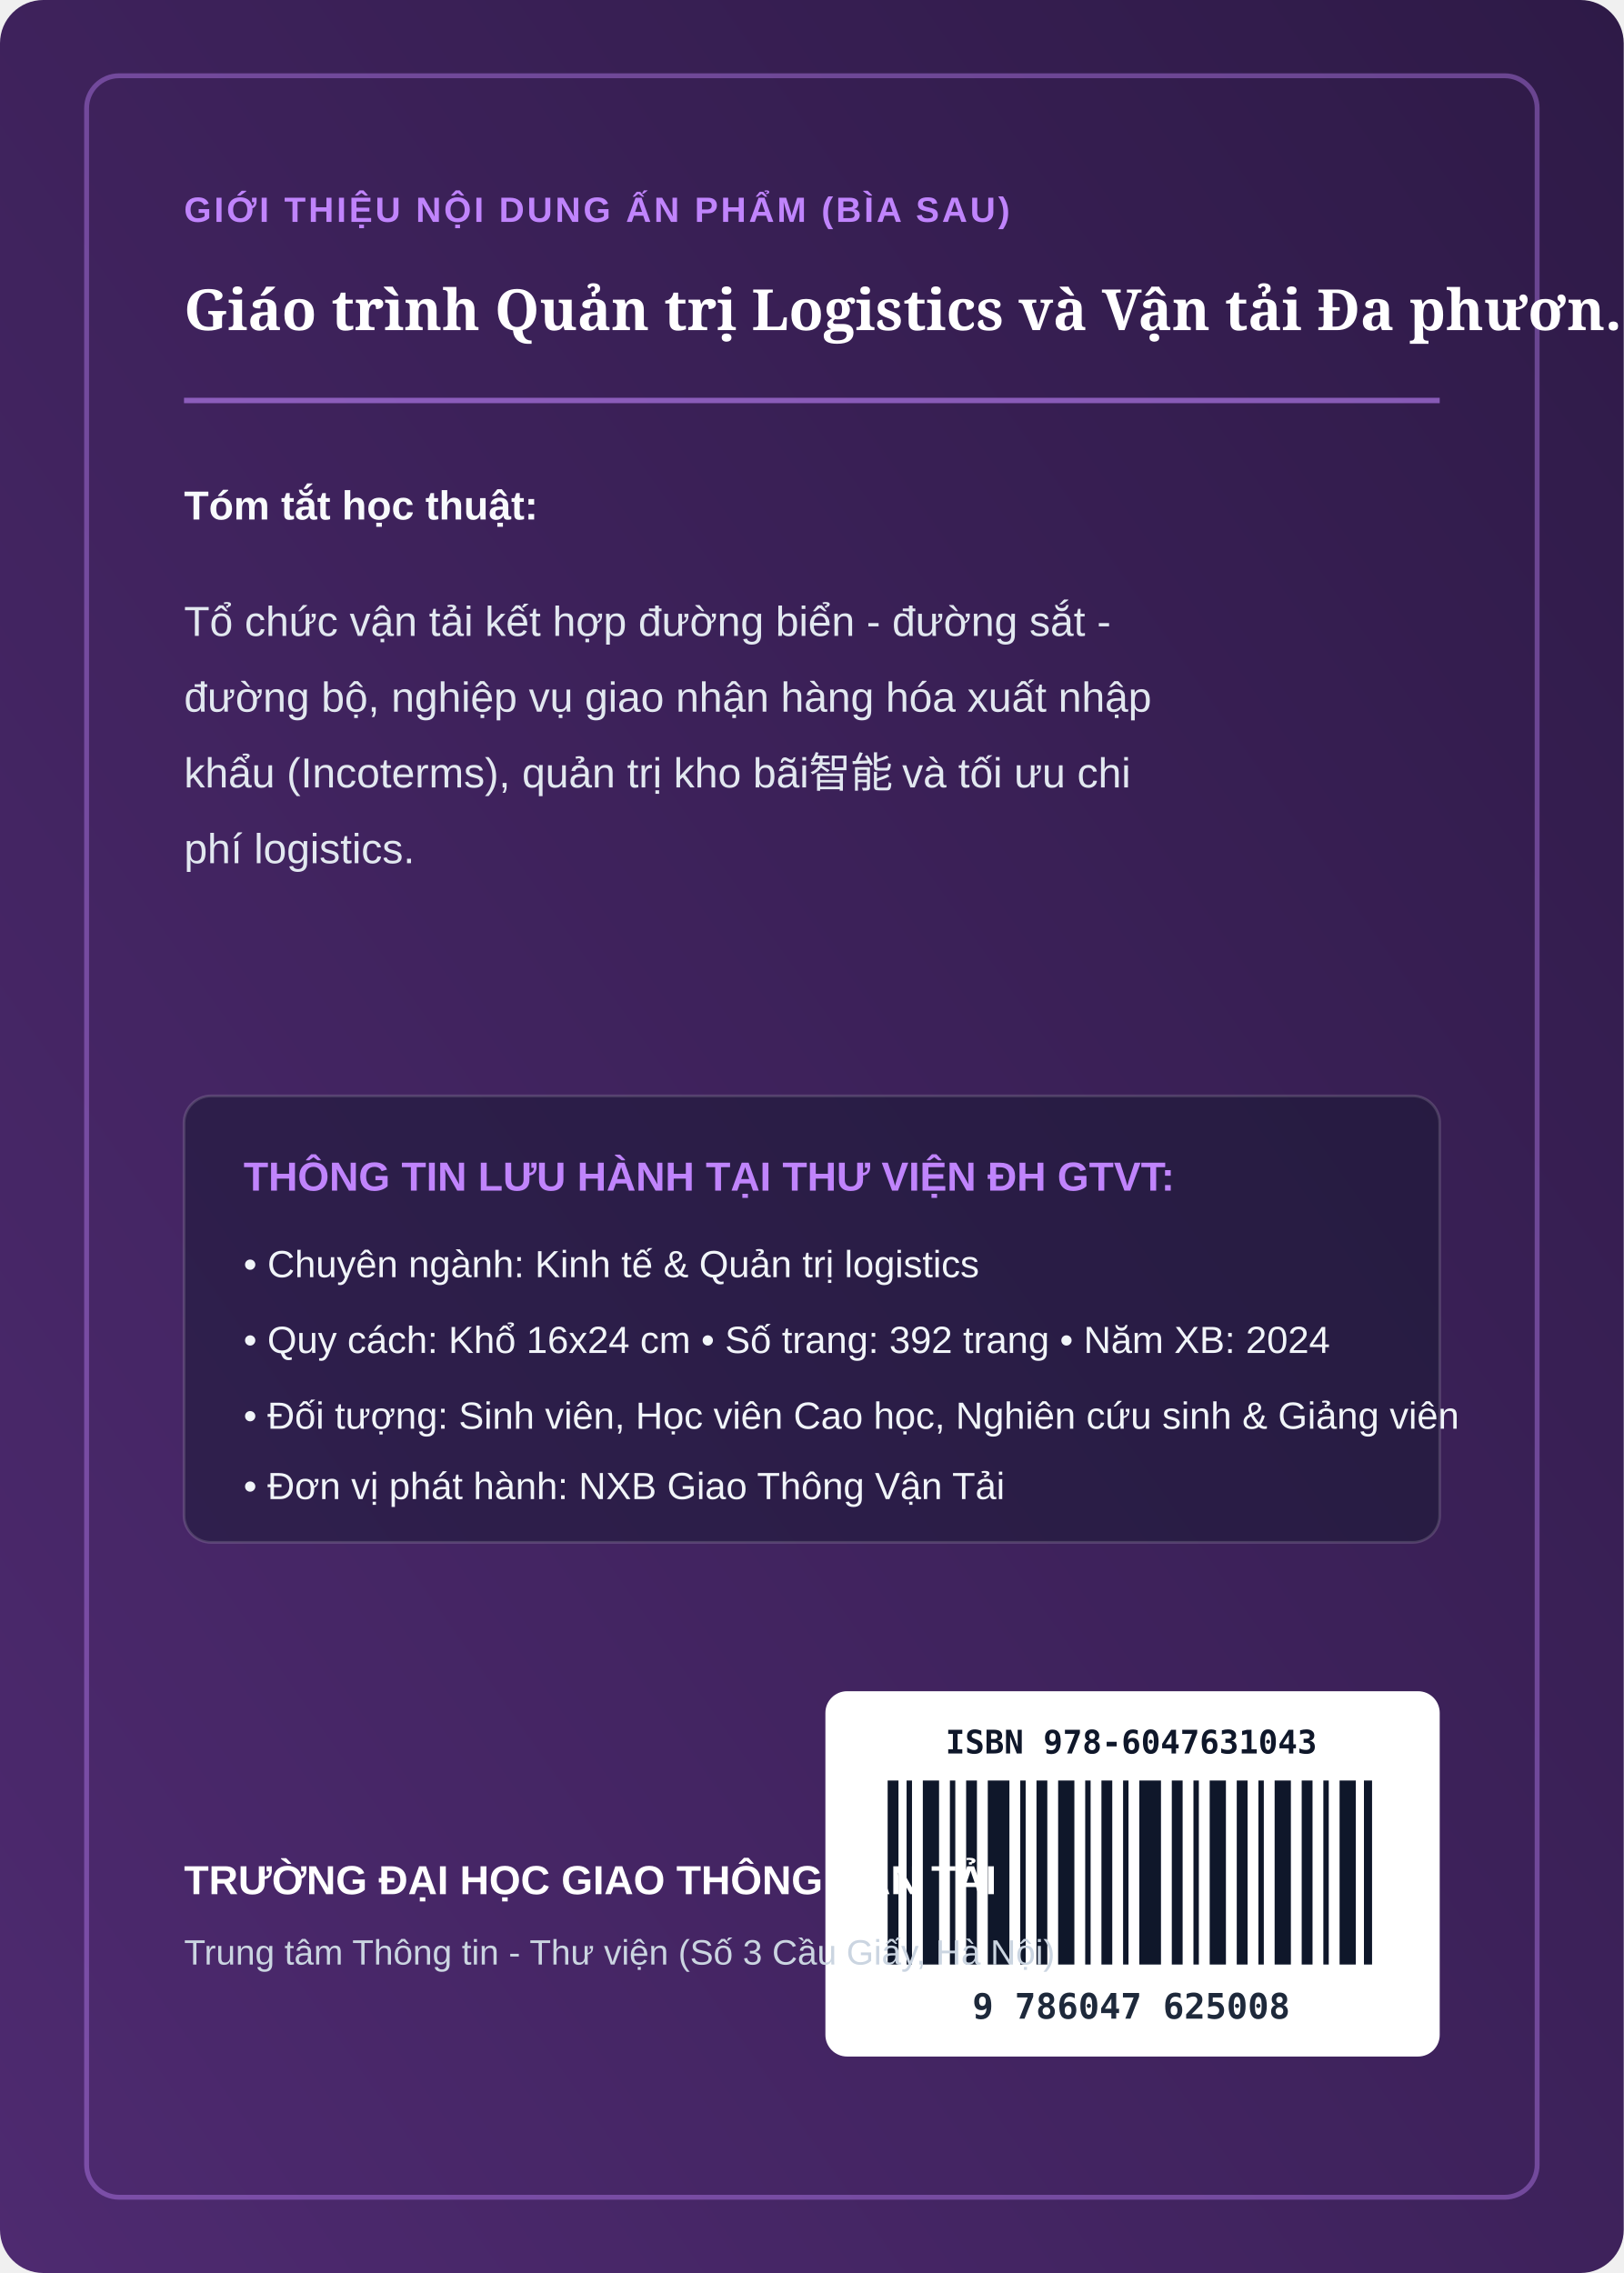
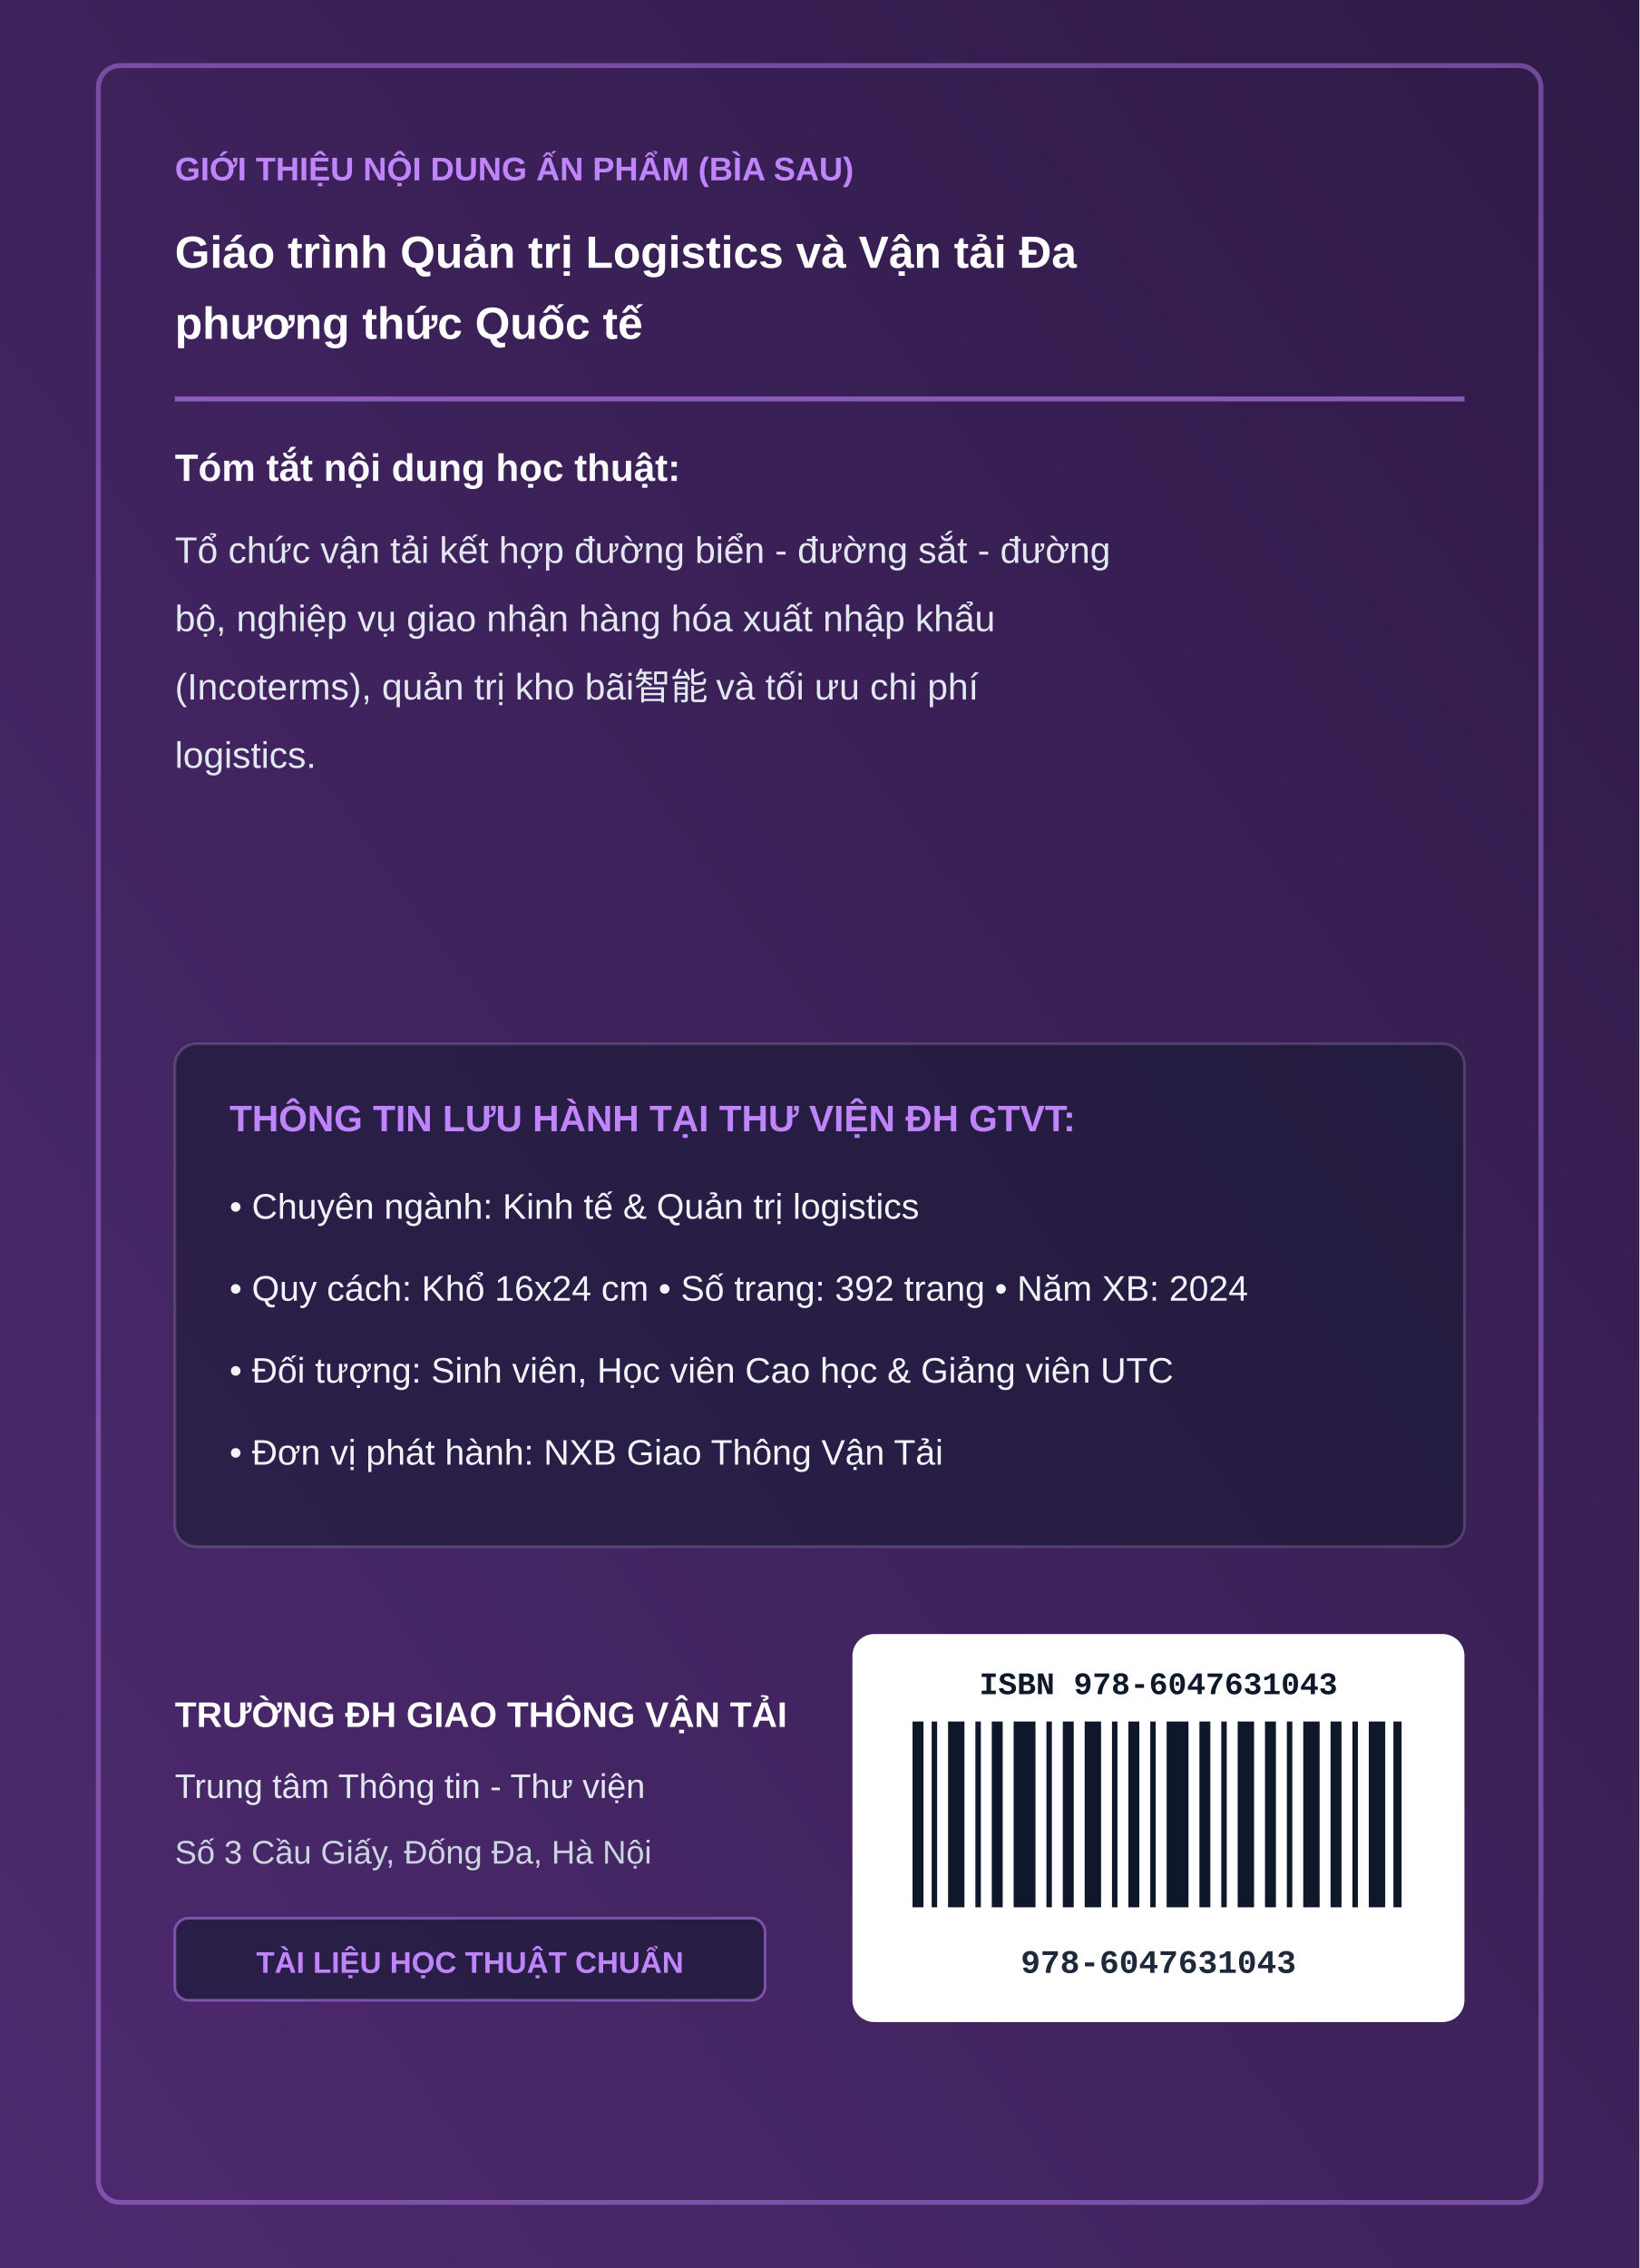
- <svg xmlns="http://www.w3.org/2000/svg" viewBox="0 0 600 840" width="600" height="840">
+ <svg xmlns="http://www.w3.org/2000/svg" viewBox="0 0 600 830" width="600" height="830">
  <defs>
    <linearGradient id="bgBack" x1="1" y1="0" x2="0" y2="1">
      <stop offset="0%" stop-color="#2E1A47" />
      <stop offset="100%" stop-color="#4E2A70" />
    </linearGradient>
+     <clipPath id="backClip">
+       <rect x="40" y="28" width="520" height="774" rx="8" />
+     </clipPath>
  </defs>
-   <rect width="600" height="840" rx="16" fill="url(#bgBack)" />
-   <rect x="32" y="28" width="536" height="784" rx="12" fill="none" stroke="#C084FC" stroke-width="1.8" stroke-opacity="0.4" />
-   <text x="68" y="82" font-family="Segoe UI, Arial, sans-serif" font-size="13" font-weight="700" fill="#C084FC" letter-spacing="1">GIỚI THIỆU NỘI DUNG ẤN PHẨM (BÌA SAU)</text>
-   <text x="68" y="122" font-family="Georgia, serif" font-size="21" font-weight="700" fill="#FFFFFF">Giáo trình Quản trị Logistics và Vận tải Đa phươn...</text>
-   <line x1="68" y1="148" x2="532" y2="148" stroke="#C084FC" stroke-width="2" stroke-opacity="0.6" />
-   <text x="68" y="192" font-family="Segoe UI, Arial, sans-serif" font-size="15" font-weight="700" fill="#F8FAFC">Tóm tắt học thuật:</text>
-   <text x="68" y="235" font-family="Segoe UI, Arial, sans-serif" font-size="15.5" fill="#E2E8F0">Tổ chức vận tải kết hợp đường biển - đường sắt -</text>
-   <text x="68" y="263" font-family="Segoe UI, Arial, sans-serif" font-size="15.5" fill="#E2E8F0">đường bộ, nghiệp vụ giao nhận hàng hóa xuất nhập</text>
-   <text x="68" y="291" font-family="Segoe UI, Arial, sans-serif" font-size="15.5" fill="#E2E8F0">khẩu (Incoterms), quản trị kho bãi智能 và tối ưu chi</text>
-   <text x="68" y="319" font-family="Segoe UI, Arial, sans-serif" font-size="15.5" fill="#E2E8F0">phí logistics.</text>
-   <rect x="68" y="405" width="464" height="165" rx="10" fill="#0F172A" fill-opacity="0.42" stroke="#FFFFFF" stroke-opacity="0.15" />
-   <text x="90" y="440" font-family="Segoe UI, Arial, sans-serif" font-size="15" font-weight="700" fill="#C084FC">THÔNG TIN LƯU HÀNH TẠI THƯ VIỆN ĐH GTVT:</text>
-   <text x="90" y="472" font-family="Segoe UI, Arial, sans-serif" font-size="14" fill="#F1F5F9">• Chuyên ngành: Kinh tế &amp; Quản trị logistics</text>
-   <text x="90" y="500" font-family="Segoe UI, Arial, sans-serif" font-size="14" fill="#F1F5F9">• Quy cách: Khổ 16x24 cm • Số trang: 392 trang • Năm XB: 2024</text>
-   <text x="90" y="528" font-family="Segoe UI, Arial, sans-serif" font-size="14" fill="#F1F5F9">• Đối tượng: Sinh viên, Học viên Cao học, Nghiên cứu sinh &amp; Giảng viên</text>
-   <text x="90" y="554" font-family="Segoe UI, Arial, sans-serif" font-size="14" fill="#F1F5F9">• Đơn vị phát hành: NXB Giao Thông Vận Tải</text>
-   <rect x="305" y="625" width="227" height="135" rx="8" fill="#FFFFFF" />
-   <text x="418" y="648" font-family="Consolas, monospace" font-size="12" font-weight="700" fill="#0F172A" text-anchor="middle">ISBN 978-6047631043</text>
-   <g fill="#0F172A" transform="translate(328, 658)">
-     <rect x="0" y="0" width="4" height="68" />
-     <rect x="7" y="0" width="2" height="68" />
-     <rect x="13" y="0" width="6" height="68" />
-     <rect x="23" y="0" width="2" height="68" />
-     <rect x="29" y="0" width="4" height="68" />
-     <rect x="37" y="0" width="8" height="68" />
-     <rect x="49" y="0" width="2" height="68" />
-     <rect x="55" y="0" width="4" height="68" />
-     <rect x="63" y="0" width="6" height="68" />
-     <rect x="73" y="0" width="2" height="68" />
-     <rect x="79" y="0" width="4" height="68" />
-     <rect x="87" y="0" width="2" height="68" />
-     <rect x="93" y="0" width="8" height="68" />
-     <rect x="105" y="0" width="4" height="68" />
-     <rect x="113" y="0" width="2" height="68" />
-     <rect x="119" y="0" width="6" height="68" />
-     <rect x="129" y="0" width="4" height="68" />
-     <rect x="137" y="0" width="2" height="68" />
-     <rect x="143" y="0" width="6" height="68" />
-     <rect x="153" y="0" width="4" height="68" />
-     <rect x="161" y="0" width="2" height="68" />
-     <rect x="167" y="0" width="6" height="68" />
-     <rect x="176" y="0" width="3" height="68" />
+   <rect width="600" height="830" fill="url(#bgBack)" />
+   <rect x="36" y="24" width="528" height="782" rx="8" fill="none" stroke="#C084FC" stroke-width="1.8" stroke-opacity="0.45" />
+   <g clip-path="url(#backClip)">
+     <text x="64" y="66" font-family="'Segoe UI', Arial, sans-serif" font-size="12" font-weight="700" fill="#C084FC">GIỚI THIỆU NỘI DUNG ẤN PHẨM (BÌA SAU)</text>
+     <text x="64" y="98" font-family="'Segoe UI', Arial, sans-serif" font-size="16.5" font-weight="700" fill="#FFFFFF">Giáo trình Quản trị Logistics và Vận tải Đa</text>
+     <text x="64" y="124" font-family="'Segoe UI', Arial, sans-serif" font-size="16.5" font-weight="700" fill="#FFFFFF">phương thức Quốc tế</text>
+     <line x1="64" y1="146" x2="536" y2="146" stroke="#C084FC" stroke-width="1.8" stroke-opacity="0.6" />
+     <text x="64" y="176" font-family="'Segoe UI', Arial, sans-serif" font-size="14" font-weight="700" fill="#F8FAFC">Tóm tắt nội dung học thuật:</text>
+     <text x="64" y="206" font-family="'Segoe UI', Arial, sans-serif" font-size="13.5" fill="#E2E8F0">Tổ chức vận tải kết hợp đường biển - đường sắt - đường</text>
+     <text x="64" y="231" font-family="'Segoe UI', Arial, sans-serif" font-size="13.5" fill="#E2E8F0">bộ, nghiệp vụ giao nhận hàng hóa xuất nhập khẩu</text>
+     <text x="64" y="256" font-family="'Segoe UI', Arial, sans-serif" font-size="13.5" fill="#E2E8F0">(Incoterms), quản trị kho bãi智能 và tối ưu chi phí</text>
+     <text x="64" y="281" font-family="'Segoe UI', Arial, sans-serif" font-size="13.5" fill="#E2E8F0">logistics.</text>
+     <rect x="64" y="382" width="472" height="184" rx="8" fill="#0F172A" fill-opacity="0.48" stroke="#FFFFFF" stroke-opacity="0.16" />
+     <text x="84" y="414" font-family="'Segoe UI', Arial, sans-serif" font-size="13.5" font-weight="700" fill="#C084FC">THÔNG TIN LƯU HÀNH TẠI THƯ VIỆN ĐH GTVT:</text>
+     <text x="84" y="446" font-family="'Segoe UI', Arial, sans-serif" font-size="13" fill="#F1F5F9">• Chuyên ngành: Kinh tế &amp; Quản trị logistics</text>
+     <text x="84" y="476" font-family="'Segoe UI', Arial, sans-serif" font-size="13" fill="#F1F5F9">• Quy cách: Khổ 16x24 cm • Số trang: 392 trang • Năm XB: 2024</text>
+     <text x="84" y="506" font-family="'Segoe UI', Arial, sans-serif" font-size="13" fill="#F1F5F9">• Đối tượng: Sinh viên, Học viên Cao học &amp; Giảng viên UTC</text>
+     <text x="84" y="536" font-family="'Segoe UI', Arial, sans-serif" font-size="13" fill="#F1F5F9">• Đơn vị phát hành: NXB Giao Thông Vận Tải</text>
+     <text x="64" y="632" font-family="'Segoe UI', Arial, sans-serif" font-size="13" font-weight="700" fill="#FFFFFF">TRƯỜNG ĐH GIAO THÔNG VẬN TẢI</text>
+     <text x="64" y="658" font-family="'Segoe UI', Arial, sans-serif" font-size="12.5" fill="#E2E8F0">Trung tâm Thông tin - Thư viện</text>
+     <text x="64" y="682" font-family="'Segoe UI', Arial, sans-serif" font-size="12" fill="#CBD5E1">Số 3 Cầu Giấy, Đống Đa, Hà Nội</text>
+     <rect x="64" y="702" width="216" height="30" rx="5" fill="#0F172A" fill-opacity="0.55" stroke="#C084FC" stroke-opacity="0.5" />
+     <text x="172" y="722" font-family="'Segoe UI', Arial, sans-serif" font-size="11" font-weight="700" fill="#C084FC" text-anchor="middle">TÀI LIỆU HỌC THUẬT CHUẨN</text>
+     <rect x="312" y="598" width="224" height="142" rx="8" fill="#FFFFFF" />
+     <text x="424" y="620" font-family="Consolas, 'Courier New', monospace" font-size="11.5" font-weight="700" fill="#0F172A" text-anchor="middle">ISBN 978-6047631043</text>
+     <g fill="#0F172A" transform="translate(334, 630)">
+       <rect x="0" y="0" width="4" height="68" />
+       <rect x="7" y="0" width="2" height="68" />
+       <rect x="13" y="0" width="6" height="68" />
+       <rect x="23" y="0" width="2" height="68" />
+       <rect x="29" y="0" width="4" height="68" />
+       <rect x="37" y="0" width="8" height="68" />
+       <rect x="49" y="0" width="2" height="68" />
+       <rect x="55" y="0" width="4" height="68" />
+       <rect x="63" y="0" width="6" height="68" />
+       <rect x="73" y="0" width="2" height="68" />
+       <rect x="79" y="0" width="4" height="68" />
+       <rect x="87" y="0" width="2" height="68" />
+       <rect x="93" y="0" width="8" height="68" />
+       <rect x="105" y="0" width="4" height="68" />
+       <rect x="113" y="0" width="2" height="68" />
+       <rect x="119" y="0" width="6" height="68" />
+       <rect x="129" y="0" width="4" height="68" />
+       <rect x="137" y="0" width="2" height="68" />
+       <rect x="143" y="0" width="6" height="68" />
+       <rect x="153" y="0" width="4" height="68" />
+       <rect x="161" y="0" width="2" height="68" />
+       <rect x="167" y="0" width="6" height="68" />
+       <rect x="176" y="0" width="3" height="68" />
+     </g>
+     <text x="424" y="722" font-family="Consolas, 'Courier New', monospace" font-size="12" font-weight="700" fill="#1E293B" text-anchor="middle">978-6047631043</text>
  </g>
-   <text x="418" y="746" font-family="Consolas, monospace" font-size="13" font-weight="700" fill="#1E293B" text-anchor="middle">9 786047 625008</text>
-   <text x="68" y="700" font-family="Segoe UI, Arial, sans-serif" font-size="15" font-weight="700" fill="#FFFFFF">TRƯỜNG ĐẠI HỌC GIAO THÔNG VẬN TẢI</text>
-   <text x="68" y="726" font-family="Segoe UI, Arial, sans-serif" font-size="13" fill="#CBD5E1">Trung tâm Thông tin - Thư viện (Số 3 Cầu Giấy, Hà Nội)</text>
</svg>
